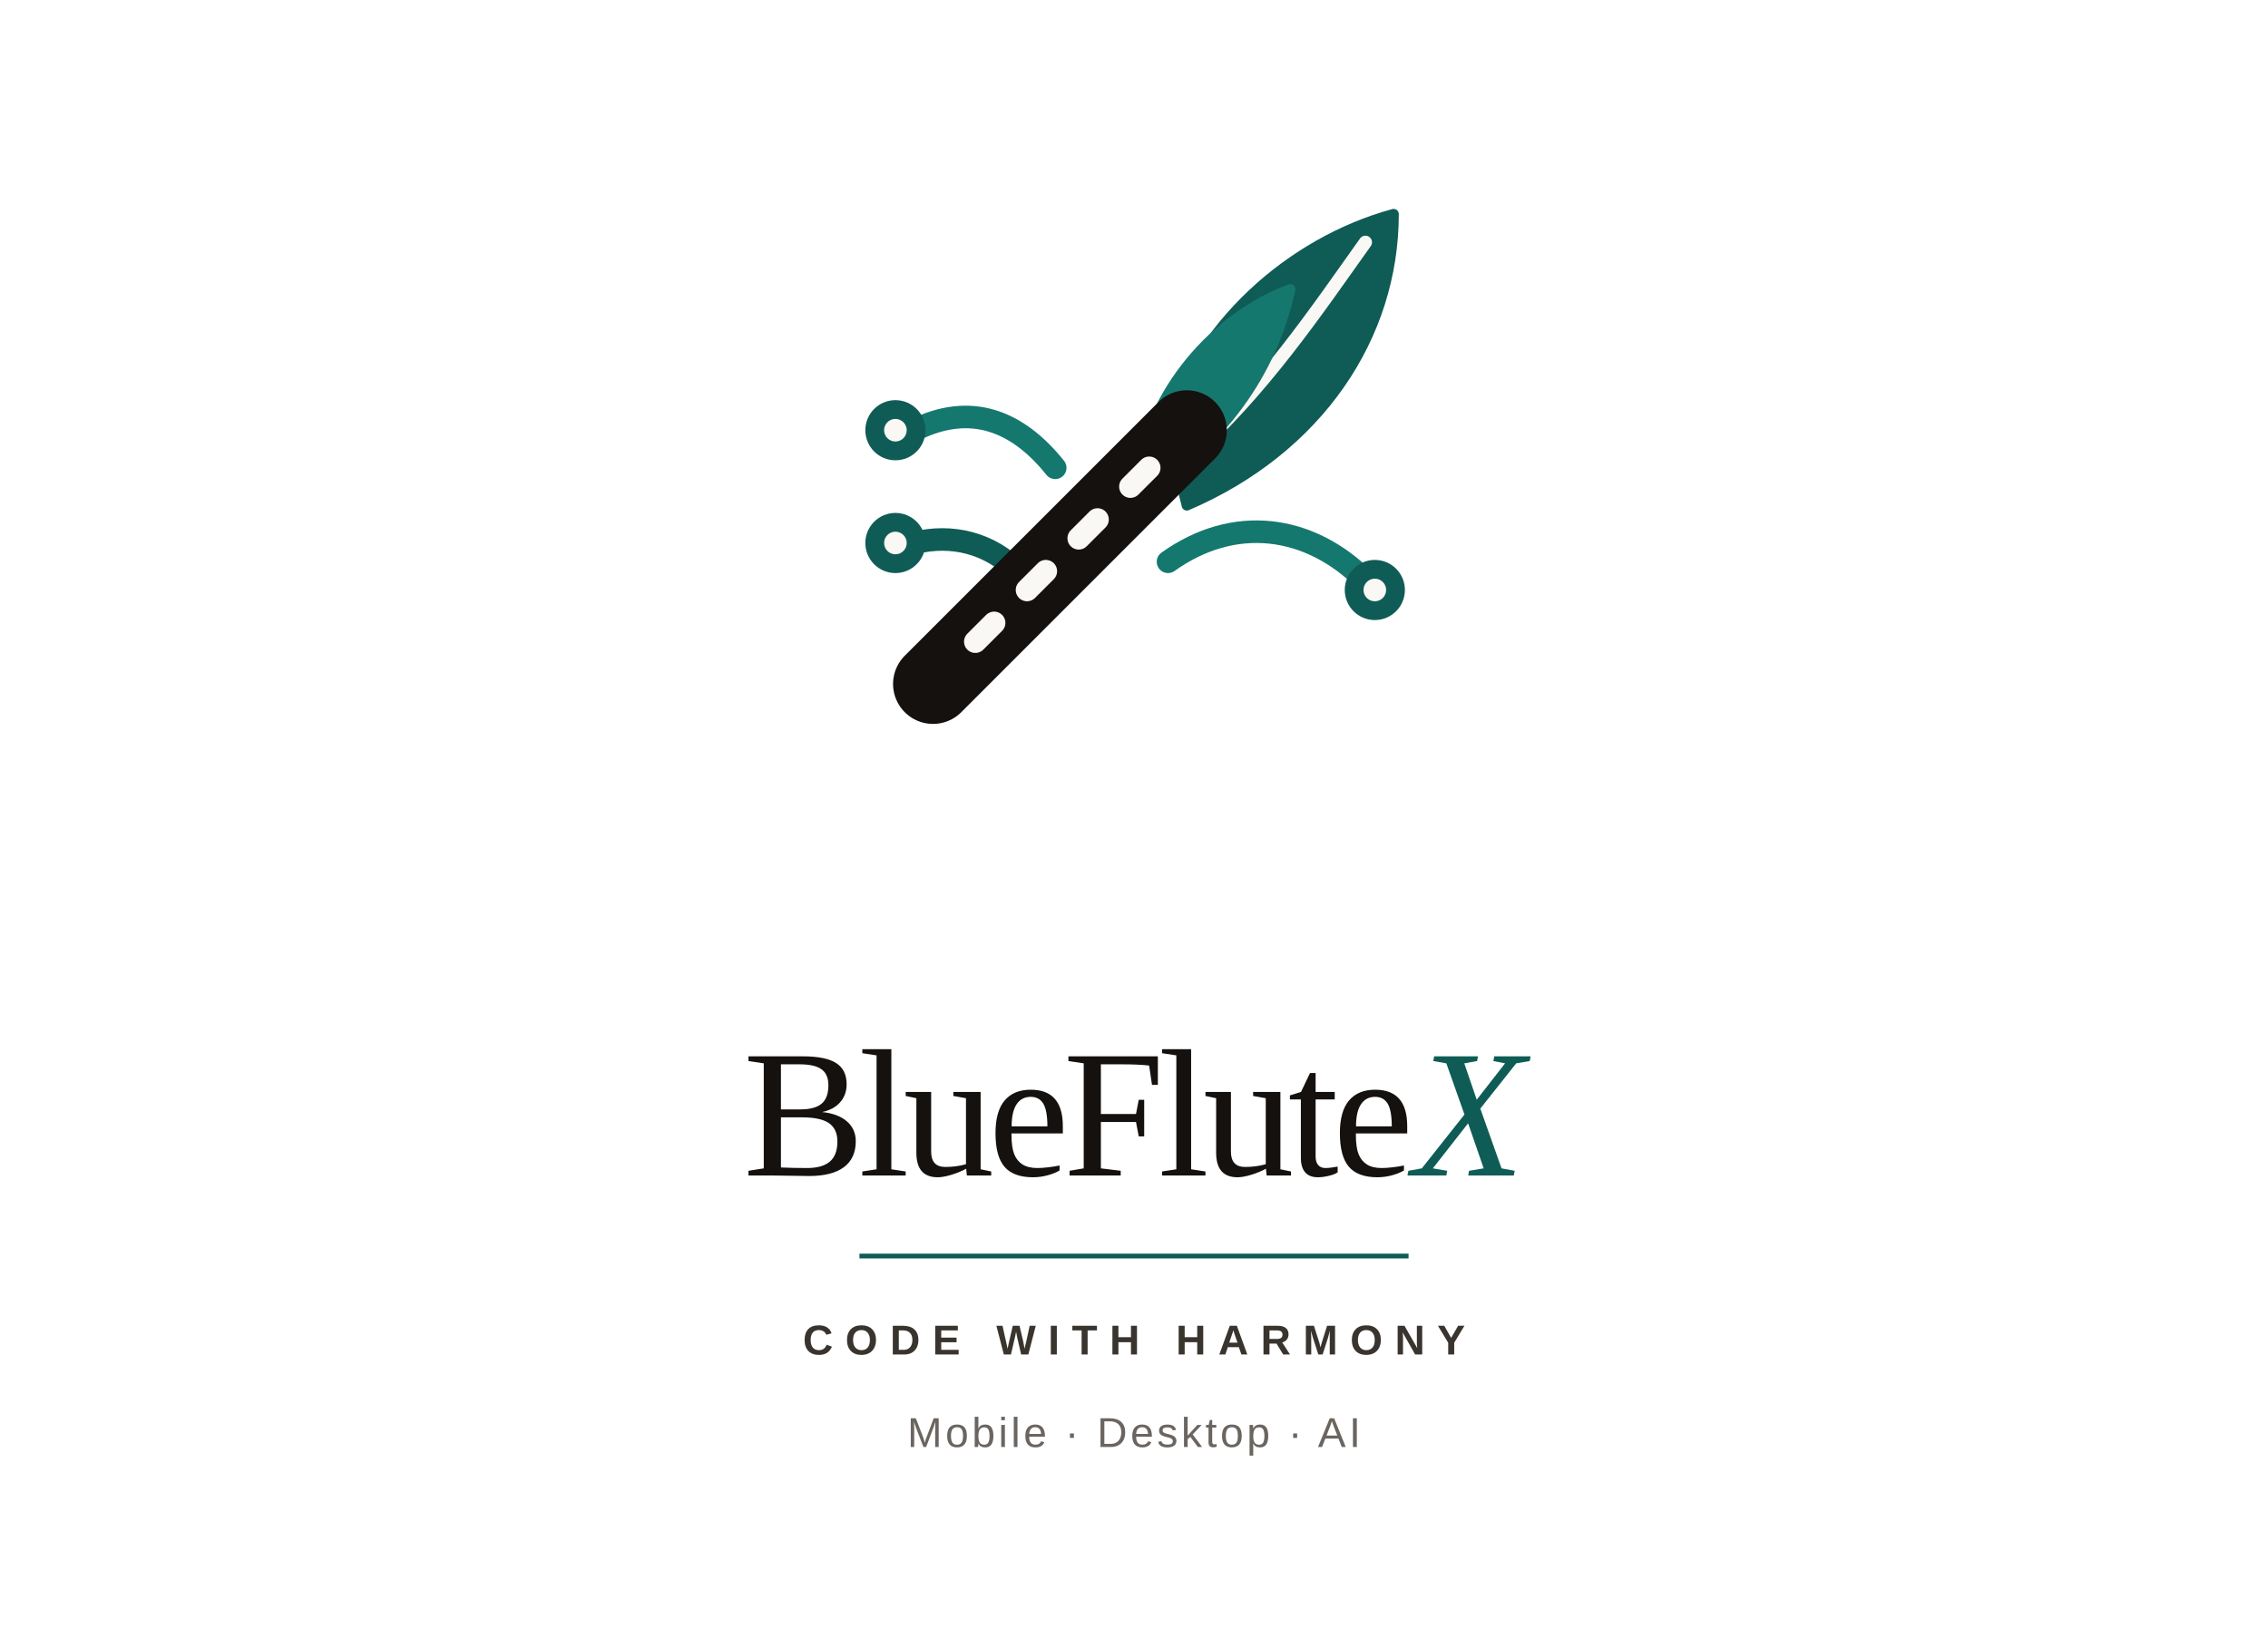
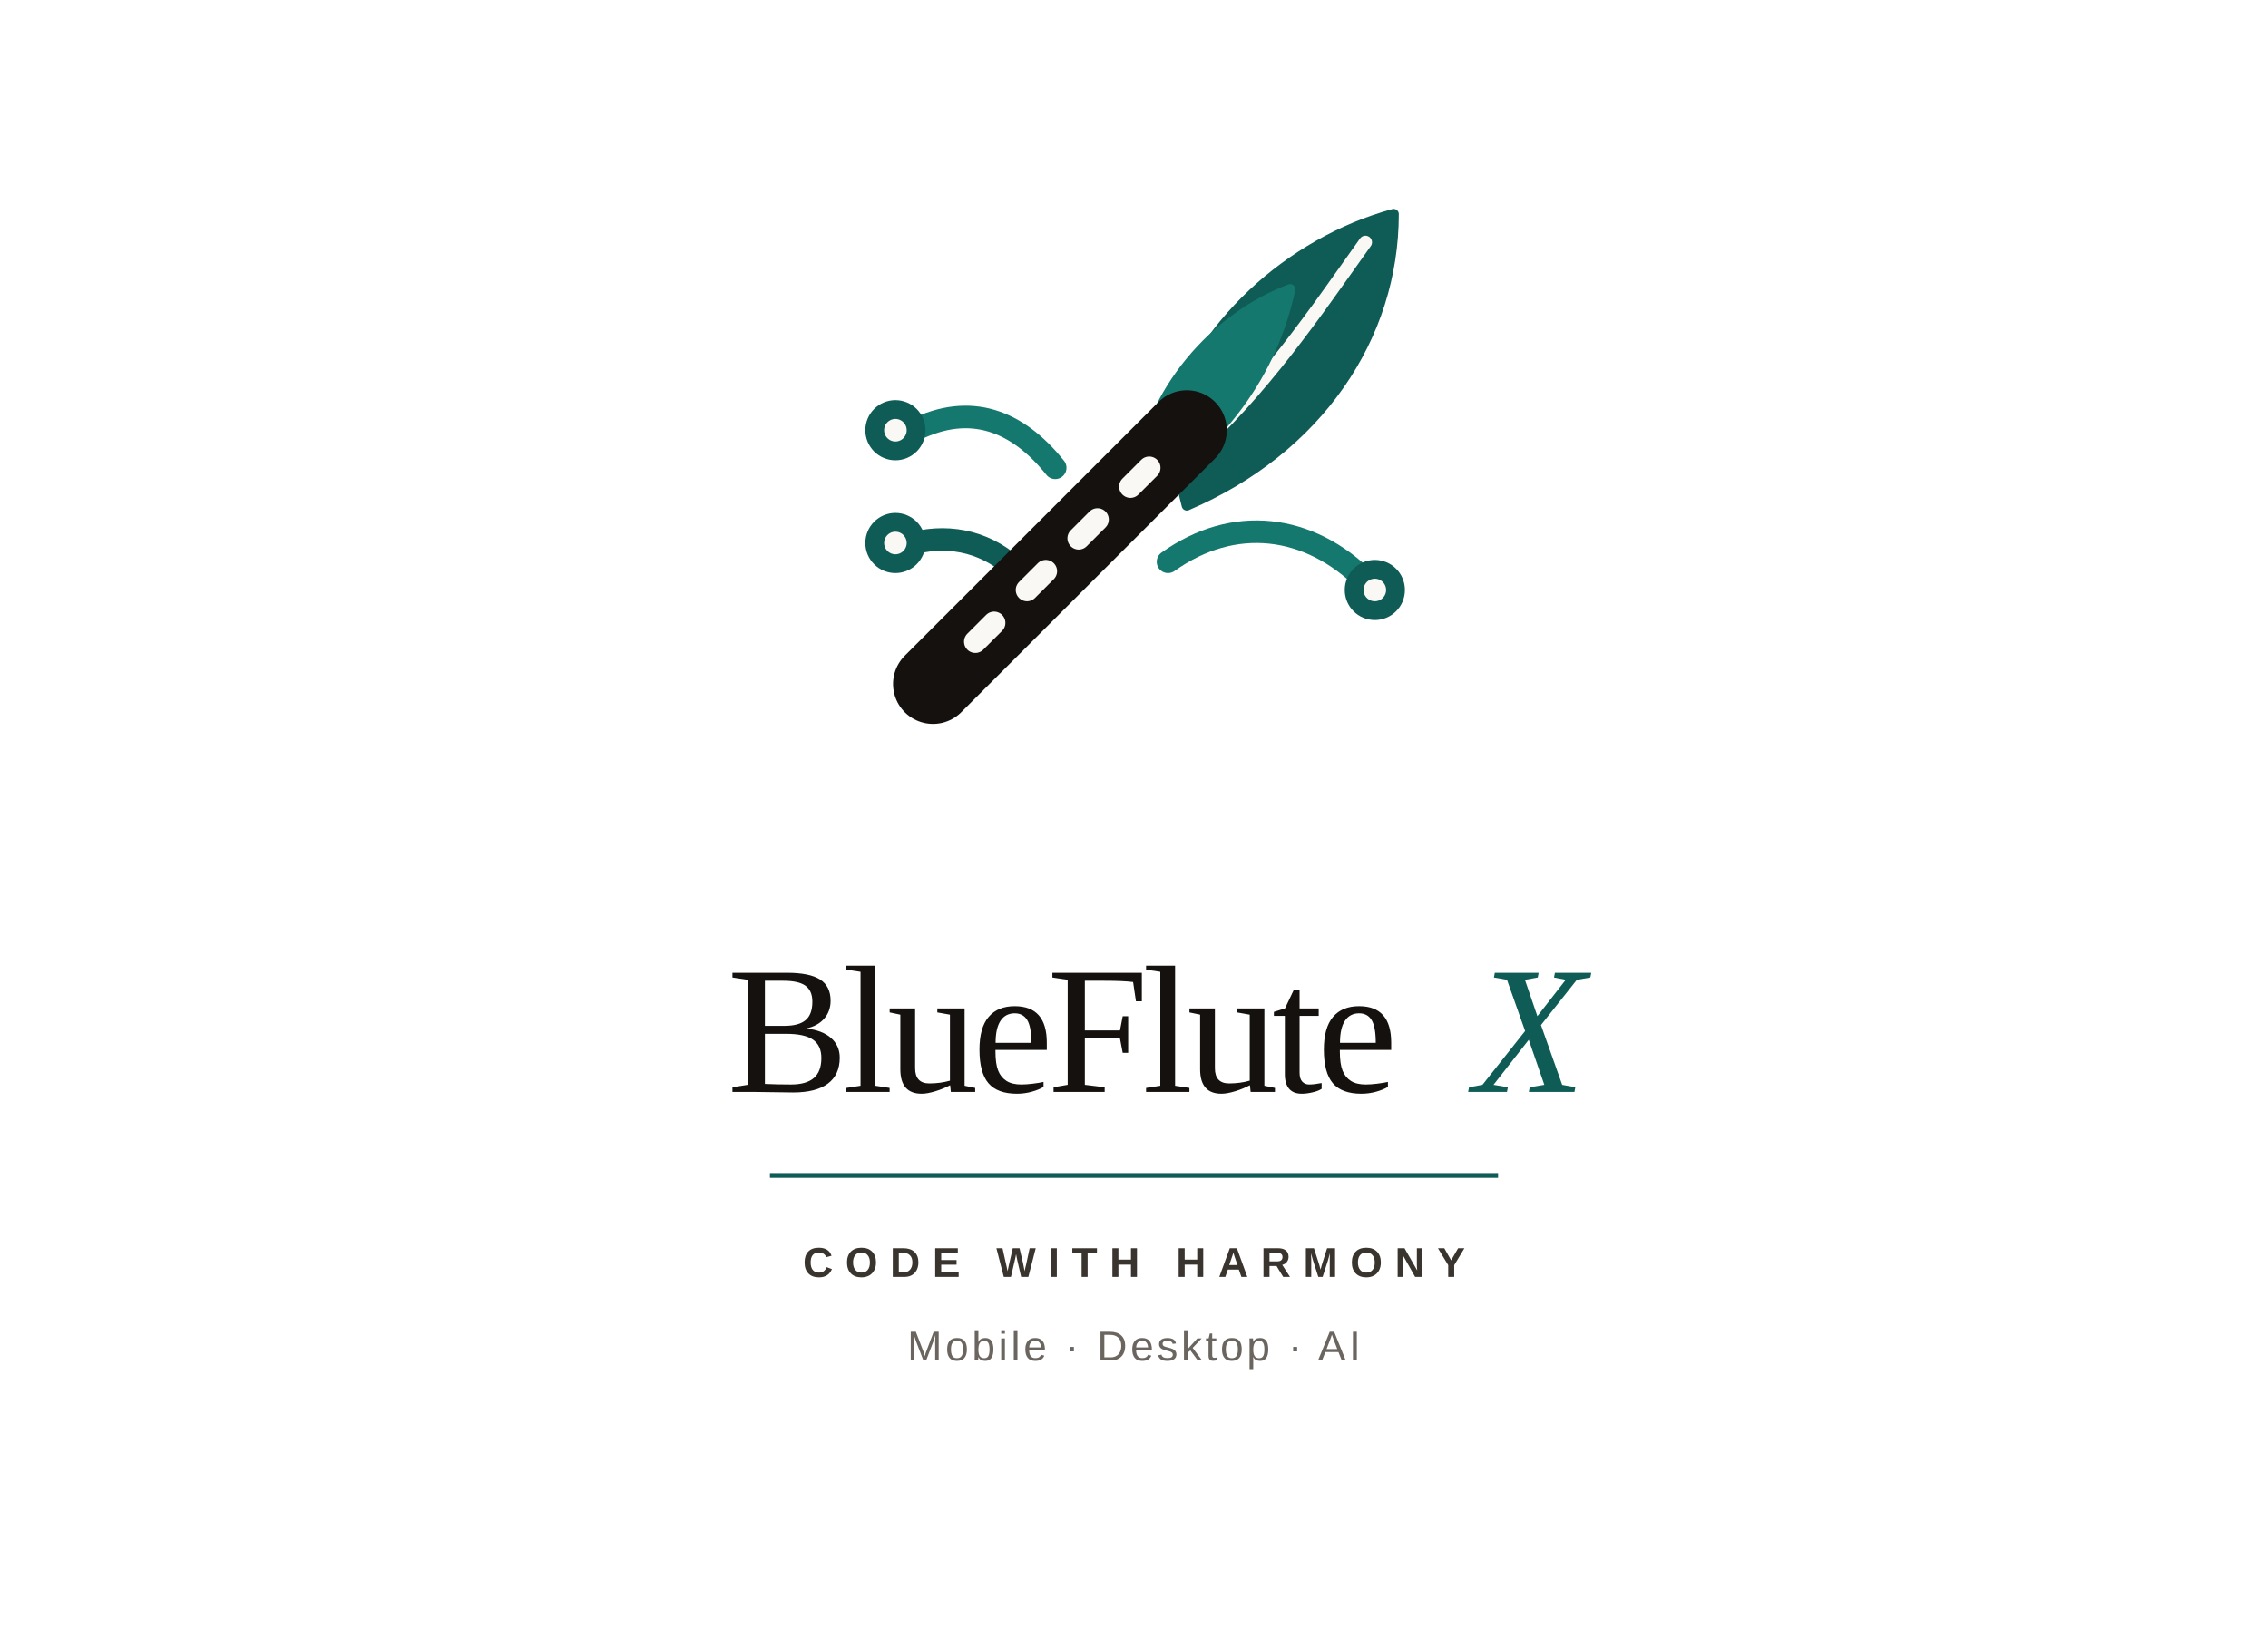
<svg xmlns="http://www.w3.org/2000/svg" viewBox="0 0 760 549" width="760" height="549">
  <g transform="translate(278 56) scale(3.15)">
    <g fill="none" stroke-linecap="round" stroke-linejoin="round">
      <path d="M9 28c6-3 11-1 15 4" stroke="#14786f" stroke-width="2.4" />
      <circle cx="7" cy="28" r="2.2" fill="#faf8f4" stroke="#0f5c56" stroke-width="2" />
      <path d="M9 40c4-1 8 0 11 3" stroke="#0f5c56" stroke-width="2.4" />
      <circle cx="7" cy="40" r="2.2" fill="#faf8f4" stroke="#0f5c56" stroke-width="2" />
      <path d="M36 42c7-5 15-4 21 2" stroke="#14786f" stroke-width="2.4" />
      <circle cx="58" cy="45" r="2.2" fill="#faf8f4" stroke="#0f5c56" stroke-width="2" />
      <path d="M36 28c3-11 13-20 24-23 0 13-8 25-22 31z" fill="#0f5c56" stroke="#0f5c56" stroke-width="1.1" />
      <path d="M38 31C46 24 52 15 57 8" stroke="#faf8f4" stroke-width="1.4" />
      <path d="M33 33c1-9 8-17 16-20-2 9-7 16-17 23z" fill="#14786f" stroke="#14786f" stroke-width="1.1" />
      <path d="M11 55 38 28" stroke="#14110f" stroke-width="8.5" />
      <path d="M15.5 50.5 17.5 48.5M21 45 23 43M26.5 39.5 28.5 37.5M32 34 34 32" stroke="#faf8f4" stroke-width="2.4" />
    </g>
  </g>
-   <text x="380" y="394" text-anchor="middle" font-family="Georgia, 'Times New Roman', serif" font-size="61" letter-spacing="-2" fill="#14110f">BlueFlute<tspan fill="#0f5c56" font-style="italic">X</tspan>
-   </text>
-   <path d="M288 421H472" stroke="#0f5c56" stroke-width="1.6" />
-   <text x="380" y="454" text-anchor="middle" font-family="Arial, Helvetica, sans-serif" font-size="14" font-weight="600" letter-spacing="4.1" fill="#3a342e">CODE WITH HARMONY</text>
-   <text x="380" y="485" text-anchor="middle" font-family="Arial, Helvetica, sans-serif" font-size="14" letter-spacing="1.1" fill="#6b6560">Mobile · Desktop · AI</text>
+   <text x="356" y="366" text-anchor="middle" font-family="Georgia, 'Times New Roman', serif" font-size="61" letter-spacing="-2" fill="#14110f">BlueFlute</text>
+   <text x="494" y="366" text-anchor="start" font-family="Georgia, 'Times New Roman', serif" font-size="61" font-style="italic" fill="#0f5c56">X</text>
+   <path d="M258 394H502" stroke="#0f5c56" stroke-width="1.6" />
+   <text x="380" y="428" text-anchor="middle" font-family="Arial, Helvetica, sans-serif" font-size="14" font-weight="600" letter-spacing="4.1" fill="#3a342e">CODE WITH HARMONY</text>
+   <text x="380" y="456" text-anchor="middle" font-family="Arial, Helvetica, sans-serif" font-size="14" letter-spacing="1.1" fill="#6b6560">Mobile · Desktop · AI</text>
</svg>
